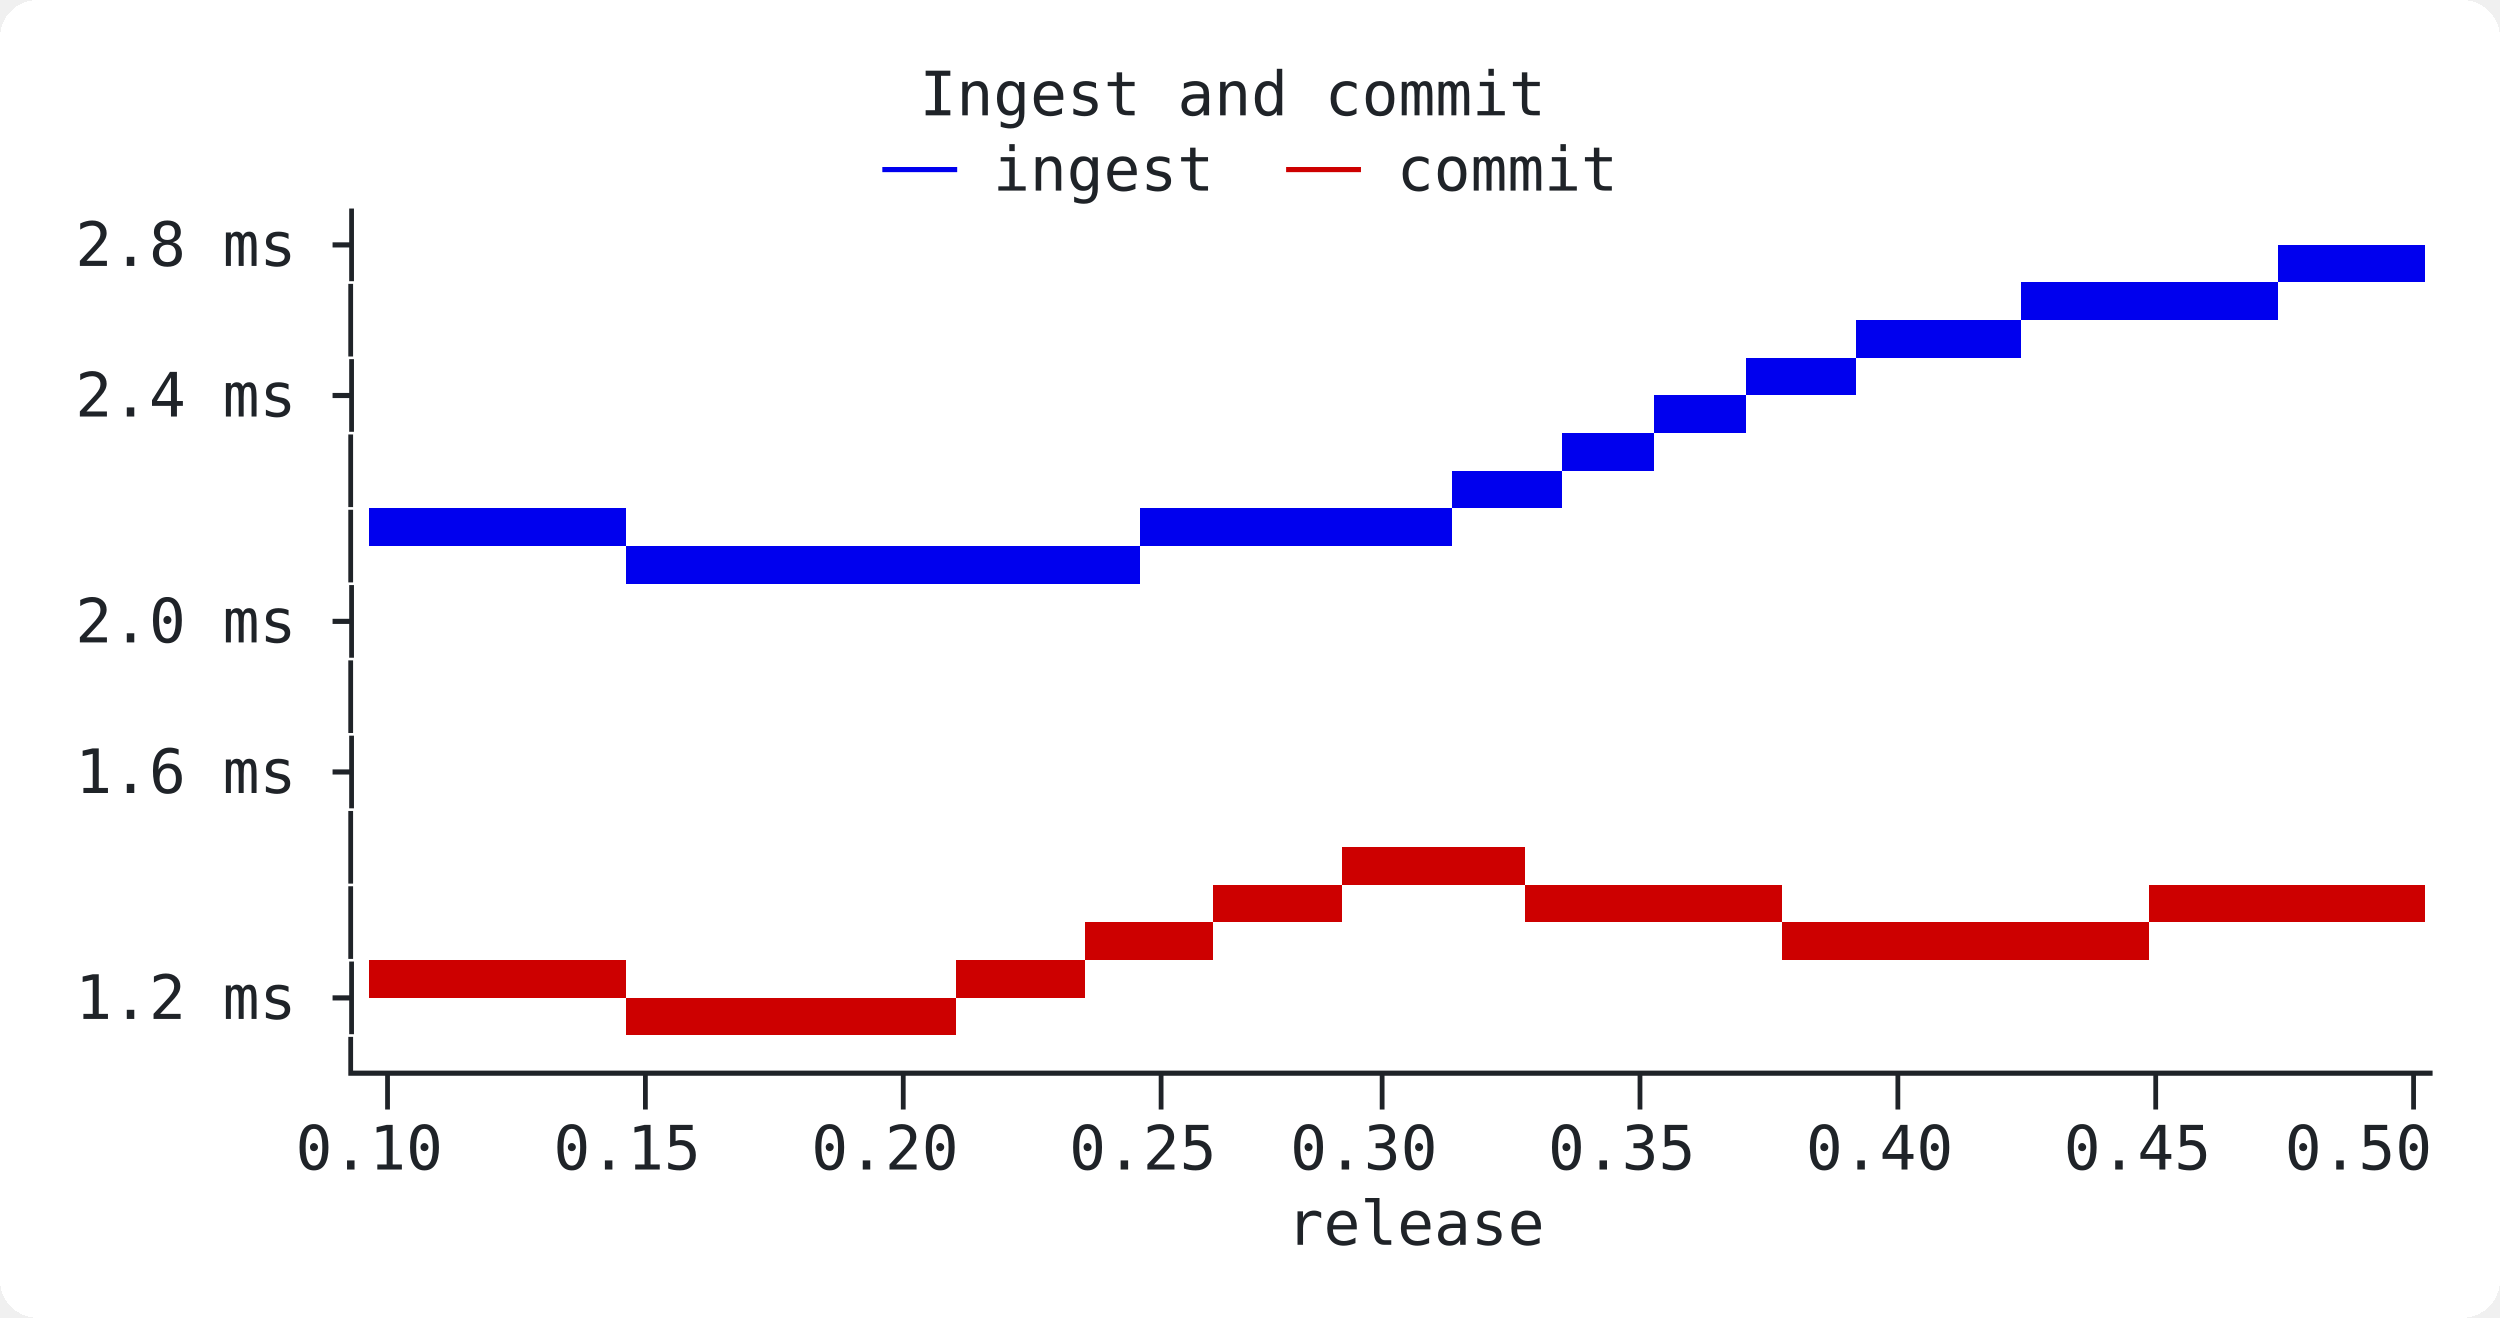
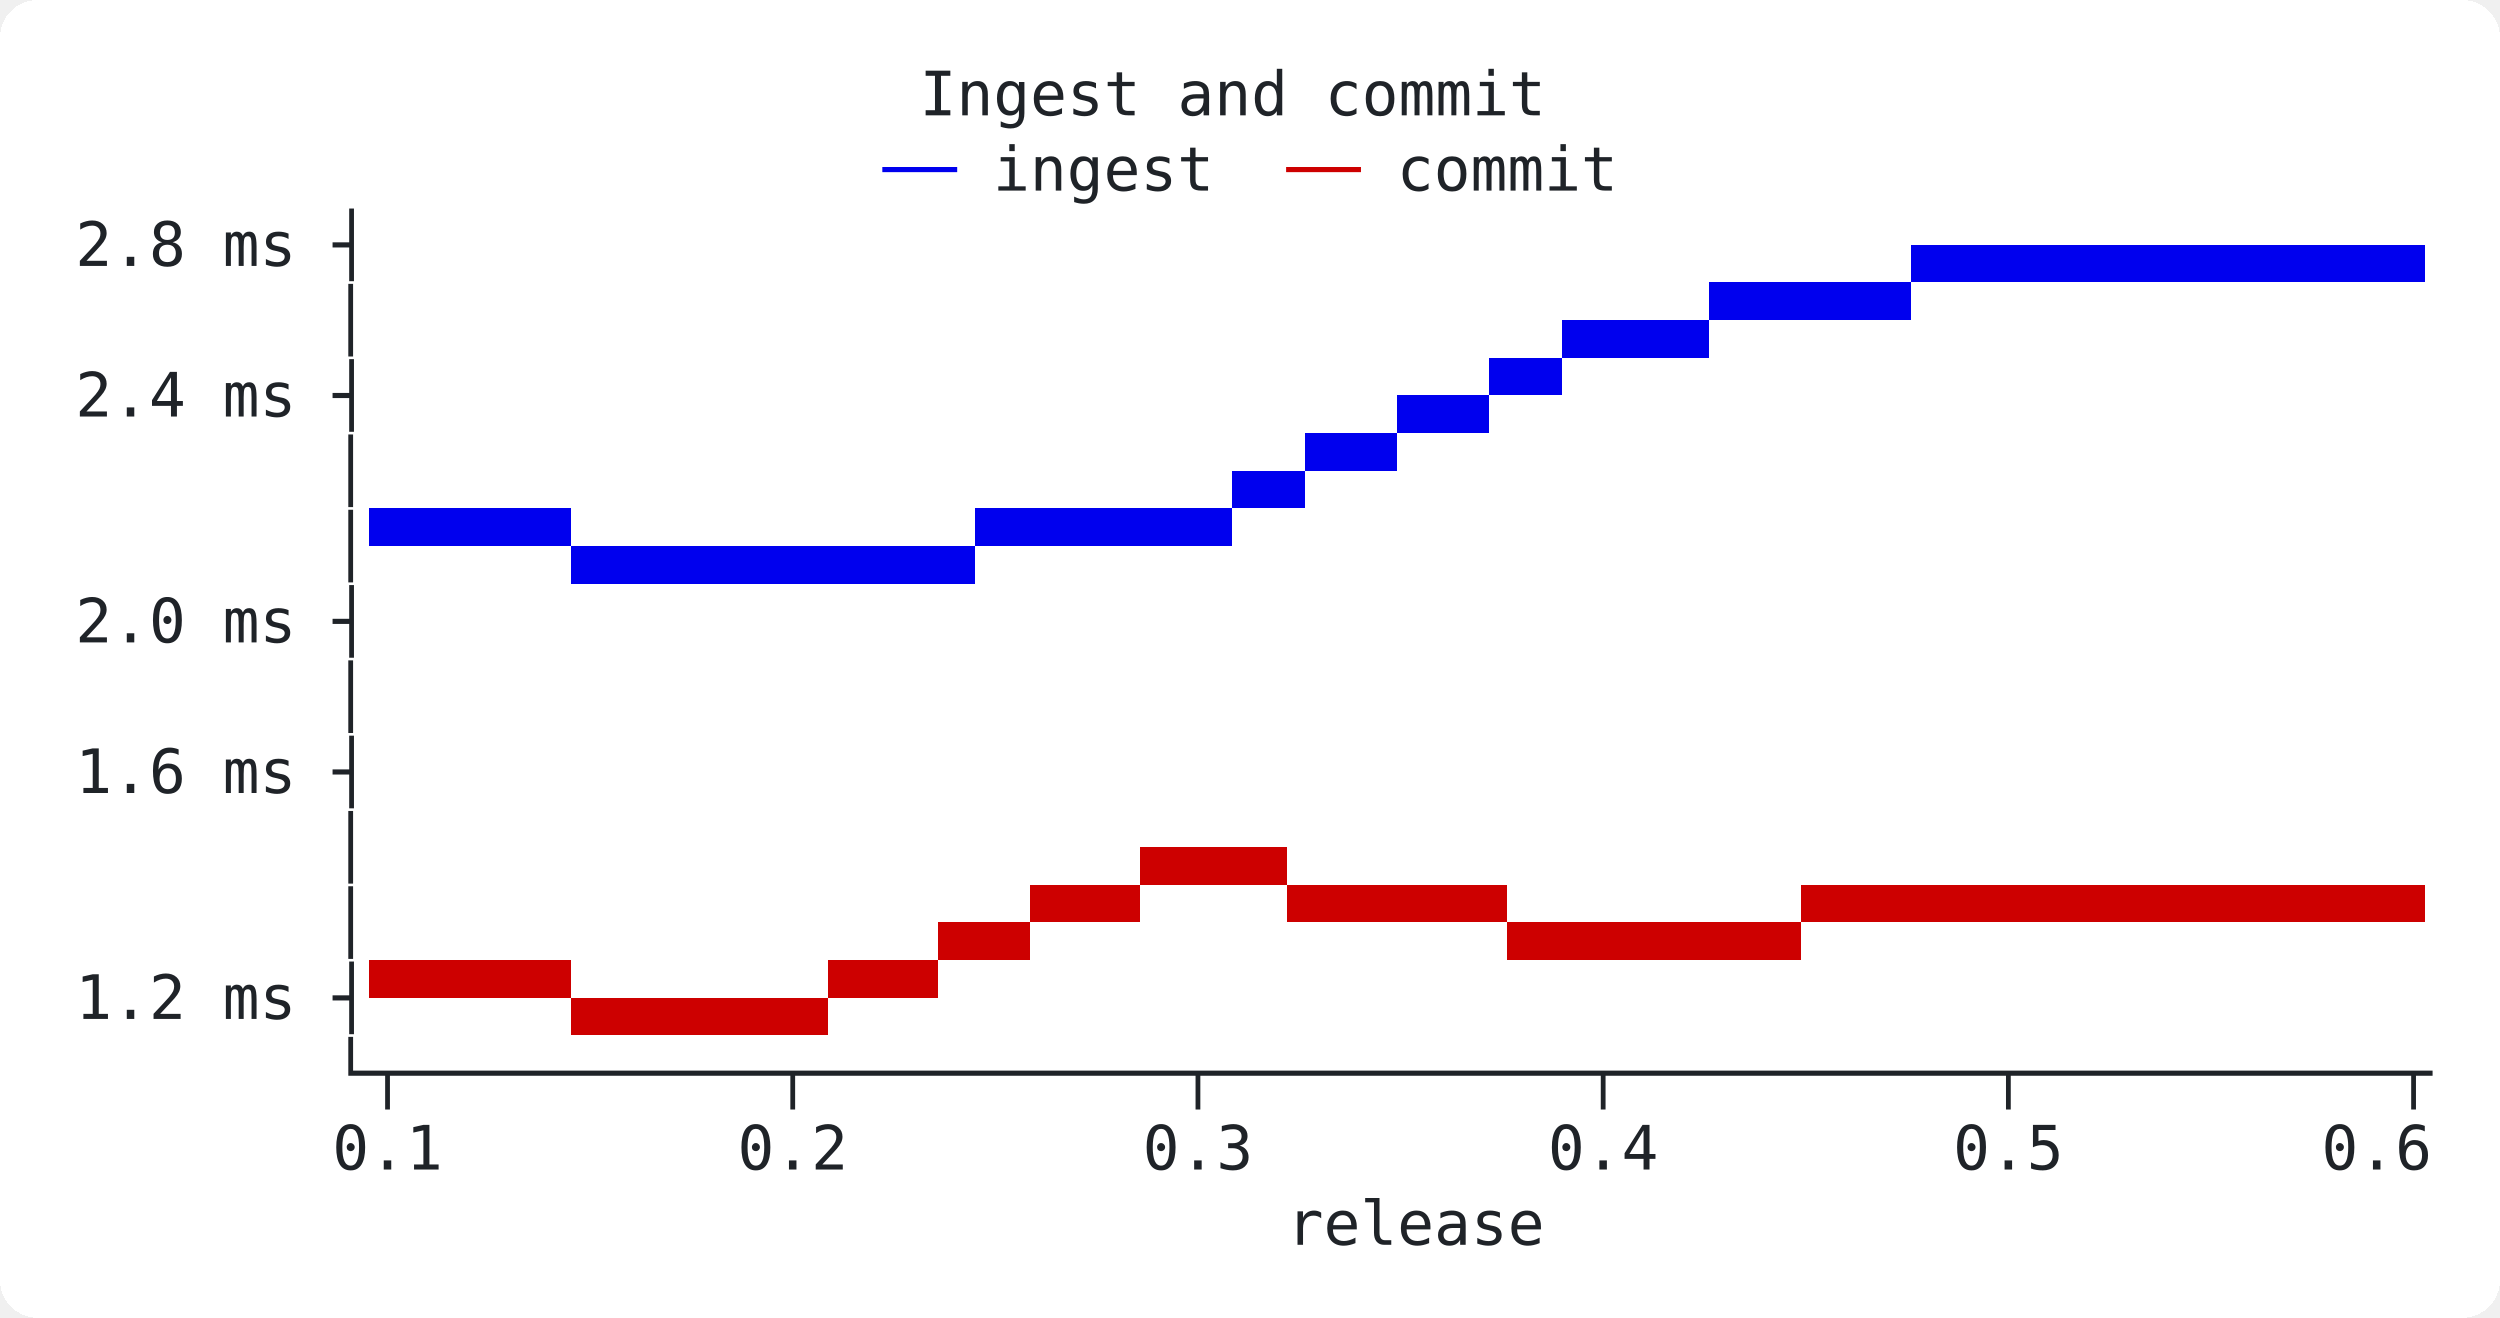
<svg xmlns="http://www.w3.org/2000/svg" width="531.2" height="280" viewBox="0 0 531.2 280" font-family="ui-monospace,SFMono-Regular,Menlo,Monaco,Consolas,monospace" font-size="13" fill="#1f2328" shape-rendering="crispEdges">
  <rect width="531.2" height="280" rx="8" fill="#ffffff" />
  <text x="195.4" y="24.5" textLength="132.6" lengthAdjust="spacingAndGlyphs" xml:space="preserve">Ingest and commit</text>
  <text x="187.6" y="40.5" fill="#0000ee" textLength="15.6" lengthAdjust="spacingAndGlyphs" xml:space="preserve">──</text>
  <text x="211" y="40.5" textLength="46.8" lengthAdjust="spacingAndGlyphs" xml:space="preserve">ingest</text>
  <text x="273.4" y="40.5" fill="#cd0000" textLength="15.6" lengthAdjust="spacingAndGlyphs" xml:space="preserve">──</text>
  <text x="296.8" y="40.5" textLength="46.8" lengthAdjust="spacingAndGlyphs" xml:space="preserve">commit</text>
-   <rect x="484" y="52" width="31.2" height="8" fill="#0000ee" />
+   <rect x="406" y="52" width="109.2" height="8" fill="#0000ee" />
  <text x="16" y="56.5" textLength="62.4" lengthAdjust="spacingAndGlyphs" xml:space="preserve">2.8 ms ┤</text>
-   <rect x="394.3" y="68" width="3.9" height="8" fill="#0000ee" />
-   <rect x="398.2" y="68" width="31.2" height="8" fill="#0000ee" />
-   <rect x="429.4" y="60" width="54.6" height="8" fill="#0000ee" />
+   <rect x="331.9" y="68" width="3.9" height="8" fill="#0000ee" />
+   <rect x="335.8" y="68" width="23.4" height="8" fill="#0000ee" />
+   <rect x="359.2" y="68" width="3.9" height="8" fill="#0000ee" />
+   <rect x="363.1" y="60" width="3.9" height="8" fill="#0000ee" />
+   <rect x="367" y="60" width="39" height="8" fill="#0000ee" />
  <text x="70.6" y="72.5" textLength="7.8" lengthAdjust="spacingAndGlyphs" xml:space="preserve">│</text>
-   <rect x="351.4" y="84" width="15.6" height="8" fill="#0000ee" />
-   <rect x="367" y="84" width="3.9" height="8" fill="#0000ee" />
-   <rect x="370.9" y="76" width="3.9" height="8" fill="#0000ee" />
-   <rect x="374.8" y="76" width="15.6" height="8" fill="#0000ee" />
-   <rect x="390.4" y="76" width="3.9" height="8" fill="#0000ee" />
+   <rect x="296.8" y="84" width="15.6" height="8" fill="#0000ee" />
+   <rect x="312.4" y="84" width="3.9" height="8" fill="#0000ee" />
+   <rect x="316.3" y="76" width="3.9" height="8" fill="#0000ee" />
+   <rect x="320.2" y="76" width="7.8" height="8" fill="#0000ee" />
+   <rect x="328" y="76" width="3.9" height="8" fill="#0000ee" />
  <text x="16" y="88.5" textLength="62.4" lengthAdjust="spacingAndGlyphs" xml:space="preserve">2.4 ms ┤</text>
-   <rect x="308.5" y="100" width="3.9" height="8" fill="#0000ee" />
-   <rect x="312.4" y="100" width="15.6" height="8" fill="#0000ee" />
-   <rect x="328" y="100" width="3.9" height="8" fill="#0000ee" />
-   <rect x="331.9" y="92" width="3.9" height="8" fill="#0000ee" />
-   <rect x="335.8" y="92" width="15.6" height="8" fill="#0000ee" />
+   <rect x="261.7" y="100" width="3.9" height="8" fill="#0000ee" />
+   <rect x="265.6" y="100" width="7.8" height="8" fill="#0000ee" />
+   <rect x="273.4" y="100" width="3.9" height="8" fill="#0000ee" />
+   <rect x="277.3" y="92" width="3.9" height="8" fill="#0000ee" />
+   <rect x="281.2" y="92" width="15.6" height="8" fill="#0000ee" />
  <text x="70.6" y="104.5" textLength="7.8" lengthAdjust="spacingAndGlyphs" xml:space="preserve">│</text>
-   <rect x="78.4" y="108" width="54.6" height="8" fill="#0000ee" />
-   <rect x="133" y="116" width="109.2" height="8" fill="#0000ee" />
-   <rect x="242.2" y="108" width="62.4" height="8" fill="#0000ee" />
-   <rect x="304.6" y="108" width="3.9" height="8" fill="#0000ee" />
+   <rect x="78.4" y="108" width="39" height="8" fill="#0000ee" />
+   <rect x="117.4" y="108" width="3.9" height="8" fill="#0000ee" />
+   <rect x="121.3" y="116" width="3.9" height="8" fill="#0000ee" />
+   <rect x="125.2" y="116" width="78" height="8" fill="#0000ee" />
+   <rect x="203.2" y="116" width="3.9" height="8" fill="#0000ee" />
+   <rect x="207.1" y="108" width="3.9" height="8" fill="#0000ee" />
+   <rect x="211" y="108" width="46.8" height="8" fill="#0000ee" />
+   <rect x="257.8" y="108" width="3.9" height="8" fill="#0000ee" />
  <text x="70.6" y="120.5" textLength="7.8" lengthAdjust="spacingAndGlyphs" xml:space="preserve">│</text>
  <text x="16" y="136.5" textLength="62.4" lengthAdjust="spacingAndGlyphs" xml:space="preserve">2.0 ms ┤</text>
  <text x="70.6" y="152.5" textLength="7.8" lengthAdjust="spacingAndGlyphs" xml:space="preserve">│</text>
  <text x="16" y="168.5" textLength="62.4" lengthAdjust="spacingAndGlyphs" xml:space="preserve">1.6 ms ┤</text>
-   <rect x="285.1" y="180" width="3.9" height="8" fill="#cd0000" />
-   <rect x="289" y="180" width="31.2" height="8" fill="#cd0000" />
-   <rect x="320.2" y="180" width="3.9" height="8" fill="#cd0000" />
+   <rect x="242.2" y="180" width="31.2" height="8" fill="#cd0000" />
  <text x="70.6" y="184.5" textLength="7.8" lengthAdjust="spacingAndGlyphs" xml:space="preserve">│</text>
-   <rect x="230.5" y="196" width="3.9" height="8" fill="#cd0000" />
-   <rect x="234.4" y="196" width="23.4" height="8" fill="#cd0000" />
-   <rect x="257.8" y="188" width="23.4" height="8" fill="#cd0000" />
-   <rect x="281.2" y="188" width="3.9" height="8" fill="#cd0000" />
-   <rect x="324.1" y="188" width="3.9" height="8" fill="#cd0000" />
-   <rect x="328" y="188" width="46.8" height="8" fill="#cd0000" />
-   <rect x="374.8" y="188" width="3.9" height="8" fill="#cd0000" />
-   <rect x="378.7" y="196" width="3.9" height="8" fill="#cd0000" />
-   <rect x="382.6" y="196" width="70.2" height="8" fill="#cd0000" />
-   <rect x="452.8" y="196" width="3.9" height="8" fill="#cd0000" />
-   <rect x="456.7" y="188" width="3.9" height="8" fill="#cd0000" />
-   <rect x="460.6" y="188" width="54.6" height="8" fill="#cd0000" />
+   <rect x="199.3" y="196" width="3.9" height="8" fill="#cd0000" />
+   <rect x="203.2" y="196" width="15.6" height="8" fill="#cd0000" />
+   <rect x="218.8" y="188" width="23.4" height="8" fill="#cd0000" />
+   <rect x="273.4" y="188" width="46.8" height="8" fill="#cd0000" />
+   <rect x="320.2" y="196" width="62.4" height="8" fill="#cd0000" />
+   <rect x="382.6" y="188" width="132.6" height="8" fill="#cd0000" />
  <text x="70.6" y="200.5" textLength="7.8" lengthAdjust="spacingAndGlyphs" xml:space="preserve">│</text>
-   <rect x="78.4" y="204" width="54.6" height="8" fill="#cd0000" />
-   <rect x="133" y="212" width="70.2" height="8" fill="#cd0000" />
-   <rect x="203.2" y="204" width="23.4" height="8" fill="#cd0000" />
-   <rect x="226.6" y="204" width="3.9" height="8" fill="#cd0000" />
+   <rect x="78.4" y="204" width="39" height="8" fill="#cd0000" />
+   <rect x="117.4" y="204" width="3.9" height="8" fill="#cd0000" />
+   <rect x="121.3" y="212" width="3.9" height="8" fill="#cd0000" />
+   <rect x="125.2" y="212" width="46.8" height="8" fill="#cd0000" />
+   <rect x="172" y="212" width="3.9" height="8" fill="#cd0000" />
+   <rect x="175.9" y="204" width="3.9" height="8" fill="#cd0000" />
+   <rect x="179.8" y="204" width="15.6" height="8" fill="#cd0000" />
+   <rect x="195.4" y="204" width="3.9" height="8" fill="#cd0000" />
  <text x="16" y="216.5" textLength="62.4" lengthAdjust="spacingAndGlyphs" xml:space="preserve">1.2 ms ┤</text>
-   <text x="70.6" y="232.5" textLength="444.6" lengthAdjust="spacingAndGlyphs" xml:space="preserve">└┬──────┬──────┬──────┬─────┬──────┬──────┬──────┬──────┬</text>
-   <text x="62.8" y="248.5" textLength="452.4" lengthAdjust="spacingAndGlyphs" xml:space="preserve">0.10   0.15   0.20   0.25  0.30   0.35   0.40   0.45  0.50</text>
+   <text x="70.6" y="232.5" textLength="444.6" lengthAdjust="spacingAndGlyphs" xml:space="preserve">└┬──────────┬──────────┬──────────┬──────────┬──────────┬</text>
+   <text x="70.6" y="248.5" textLength="444.6" lengthAdjust="spacingAndGlyphs" xml:space="preserve">0.1        0.2        0.3        0.4        0.5       0.6</text>
  <text x="273.4" y="264.5" textLength="54.6" lengthAdjust="spacingAndGlyphs" xml:space="preserve">release</text>
</svg>
